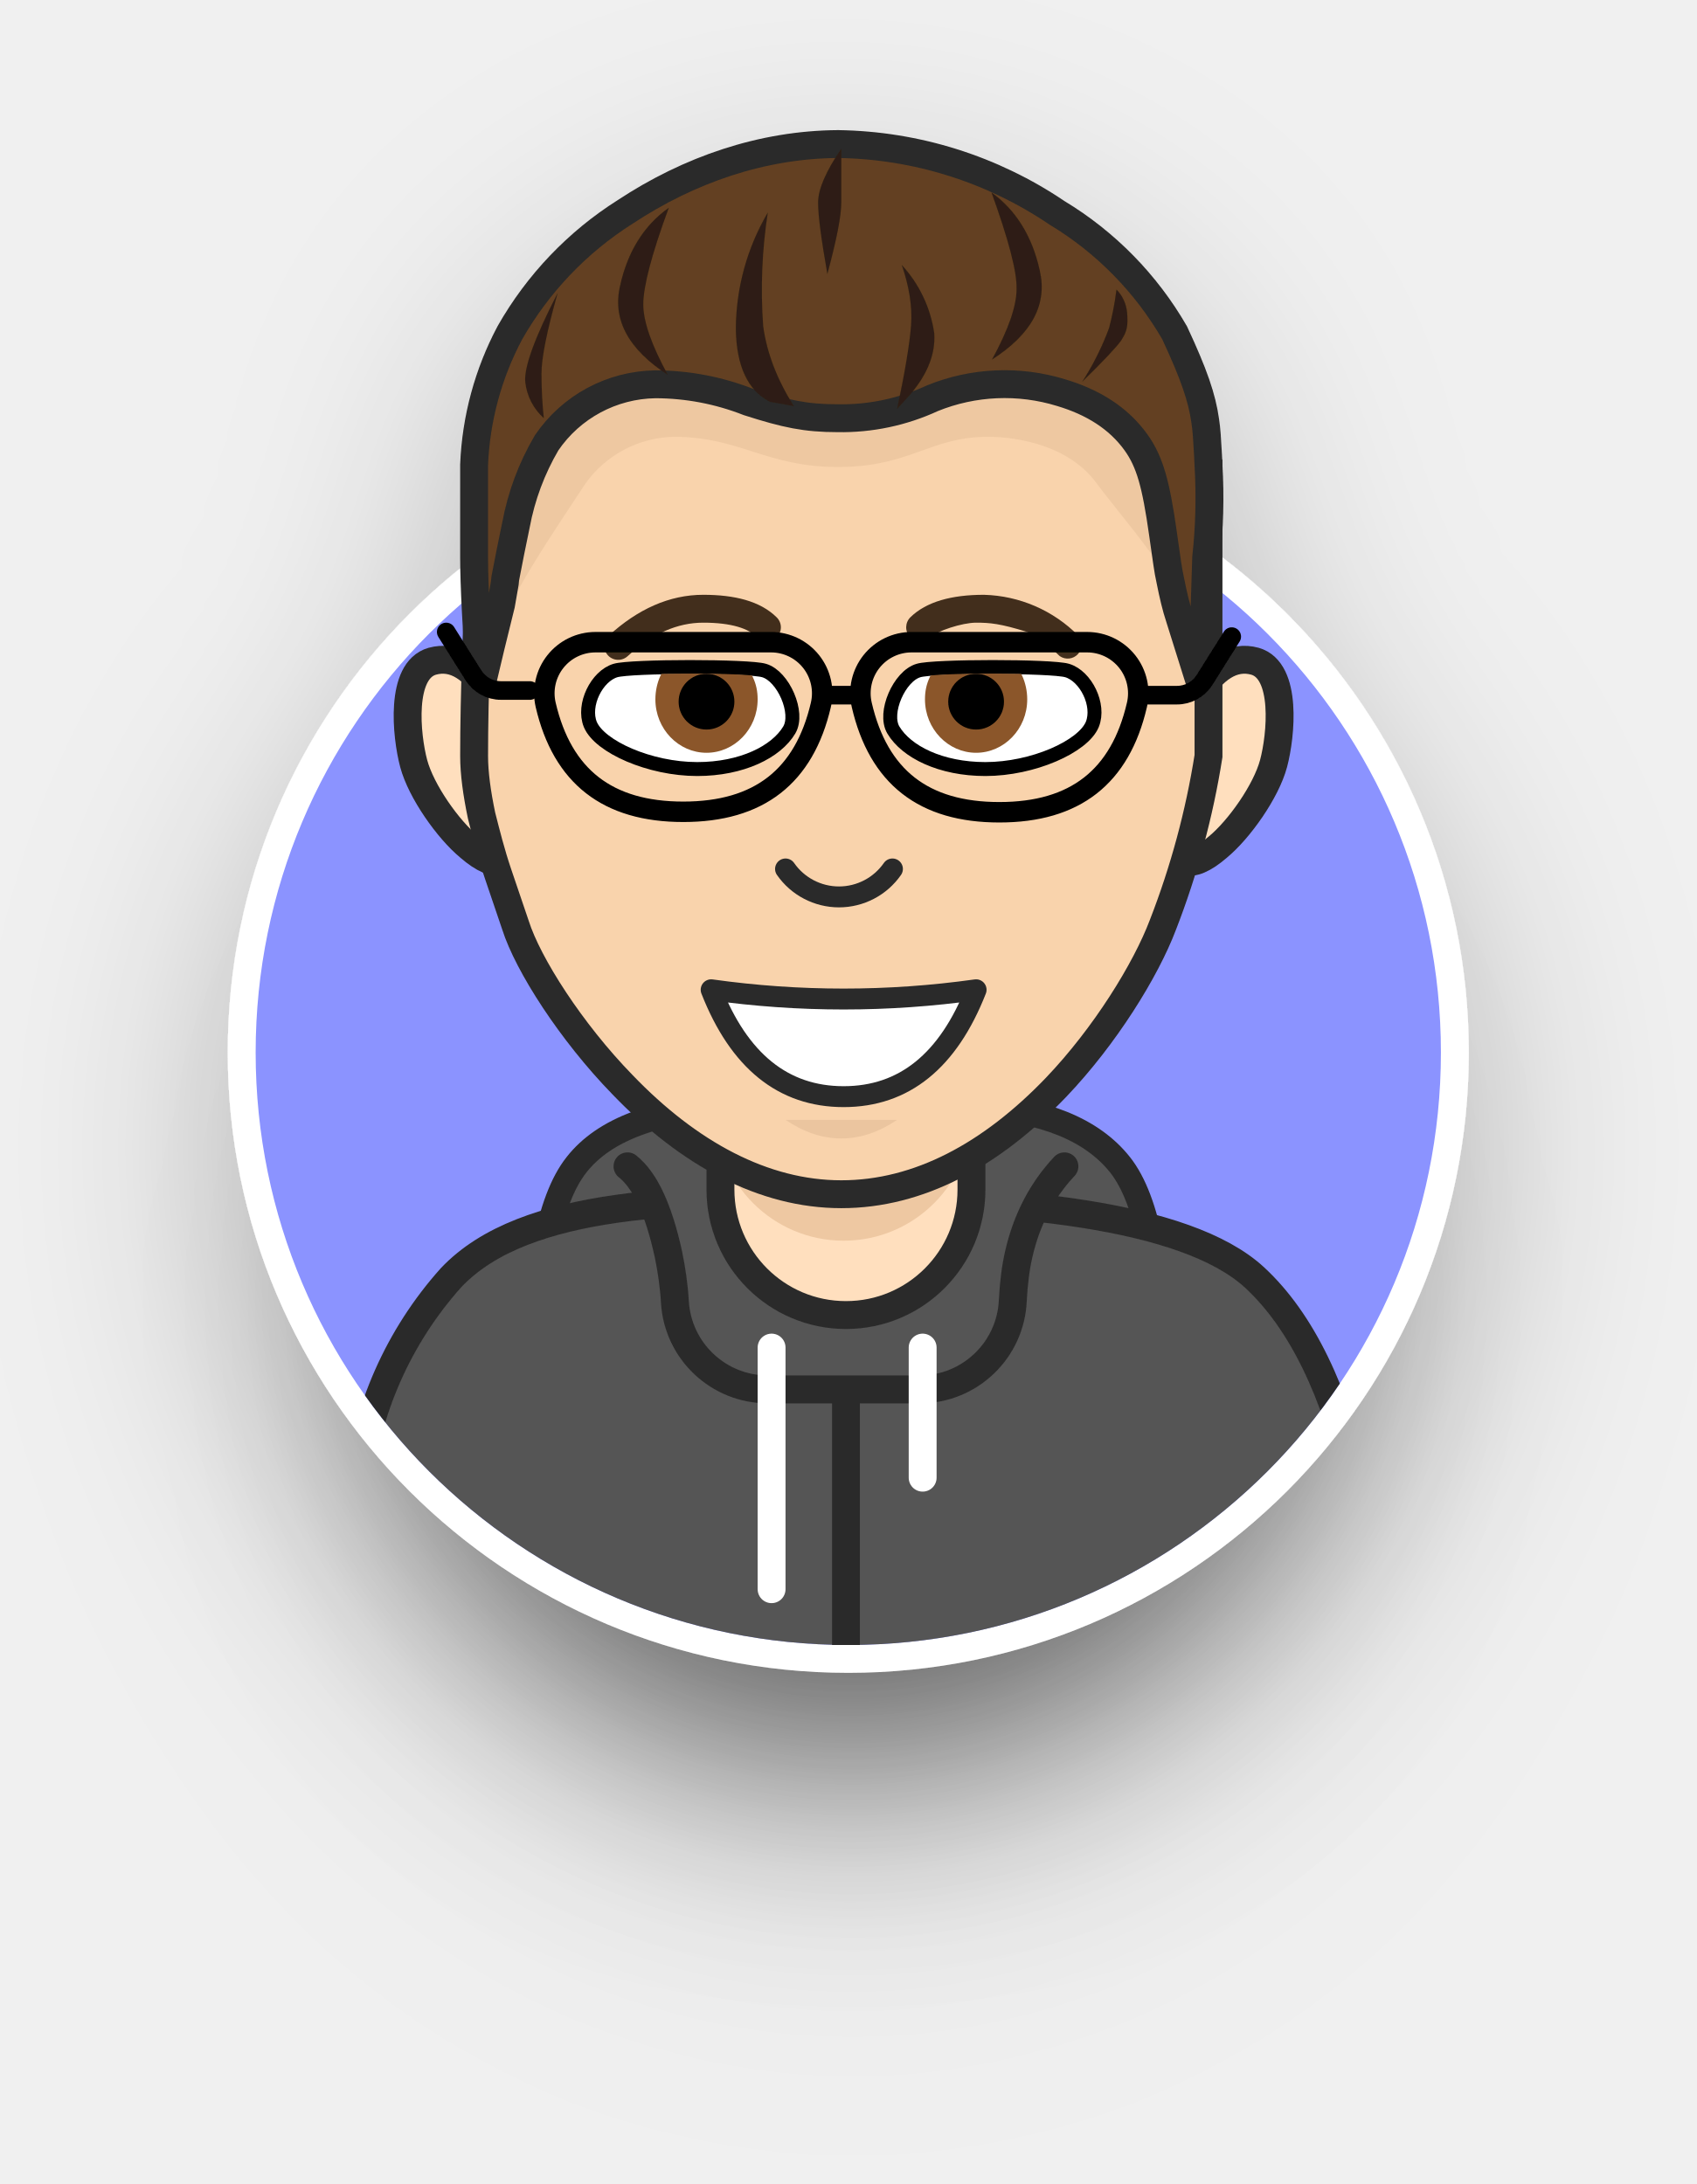
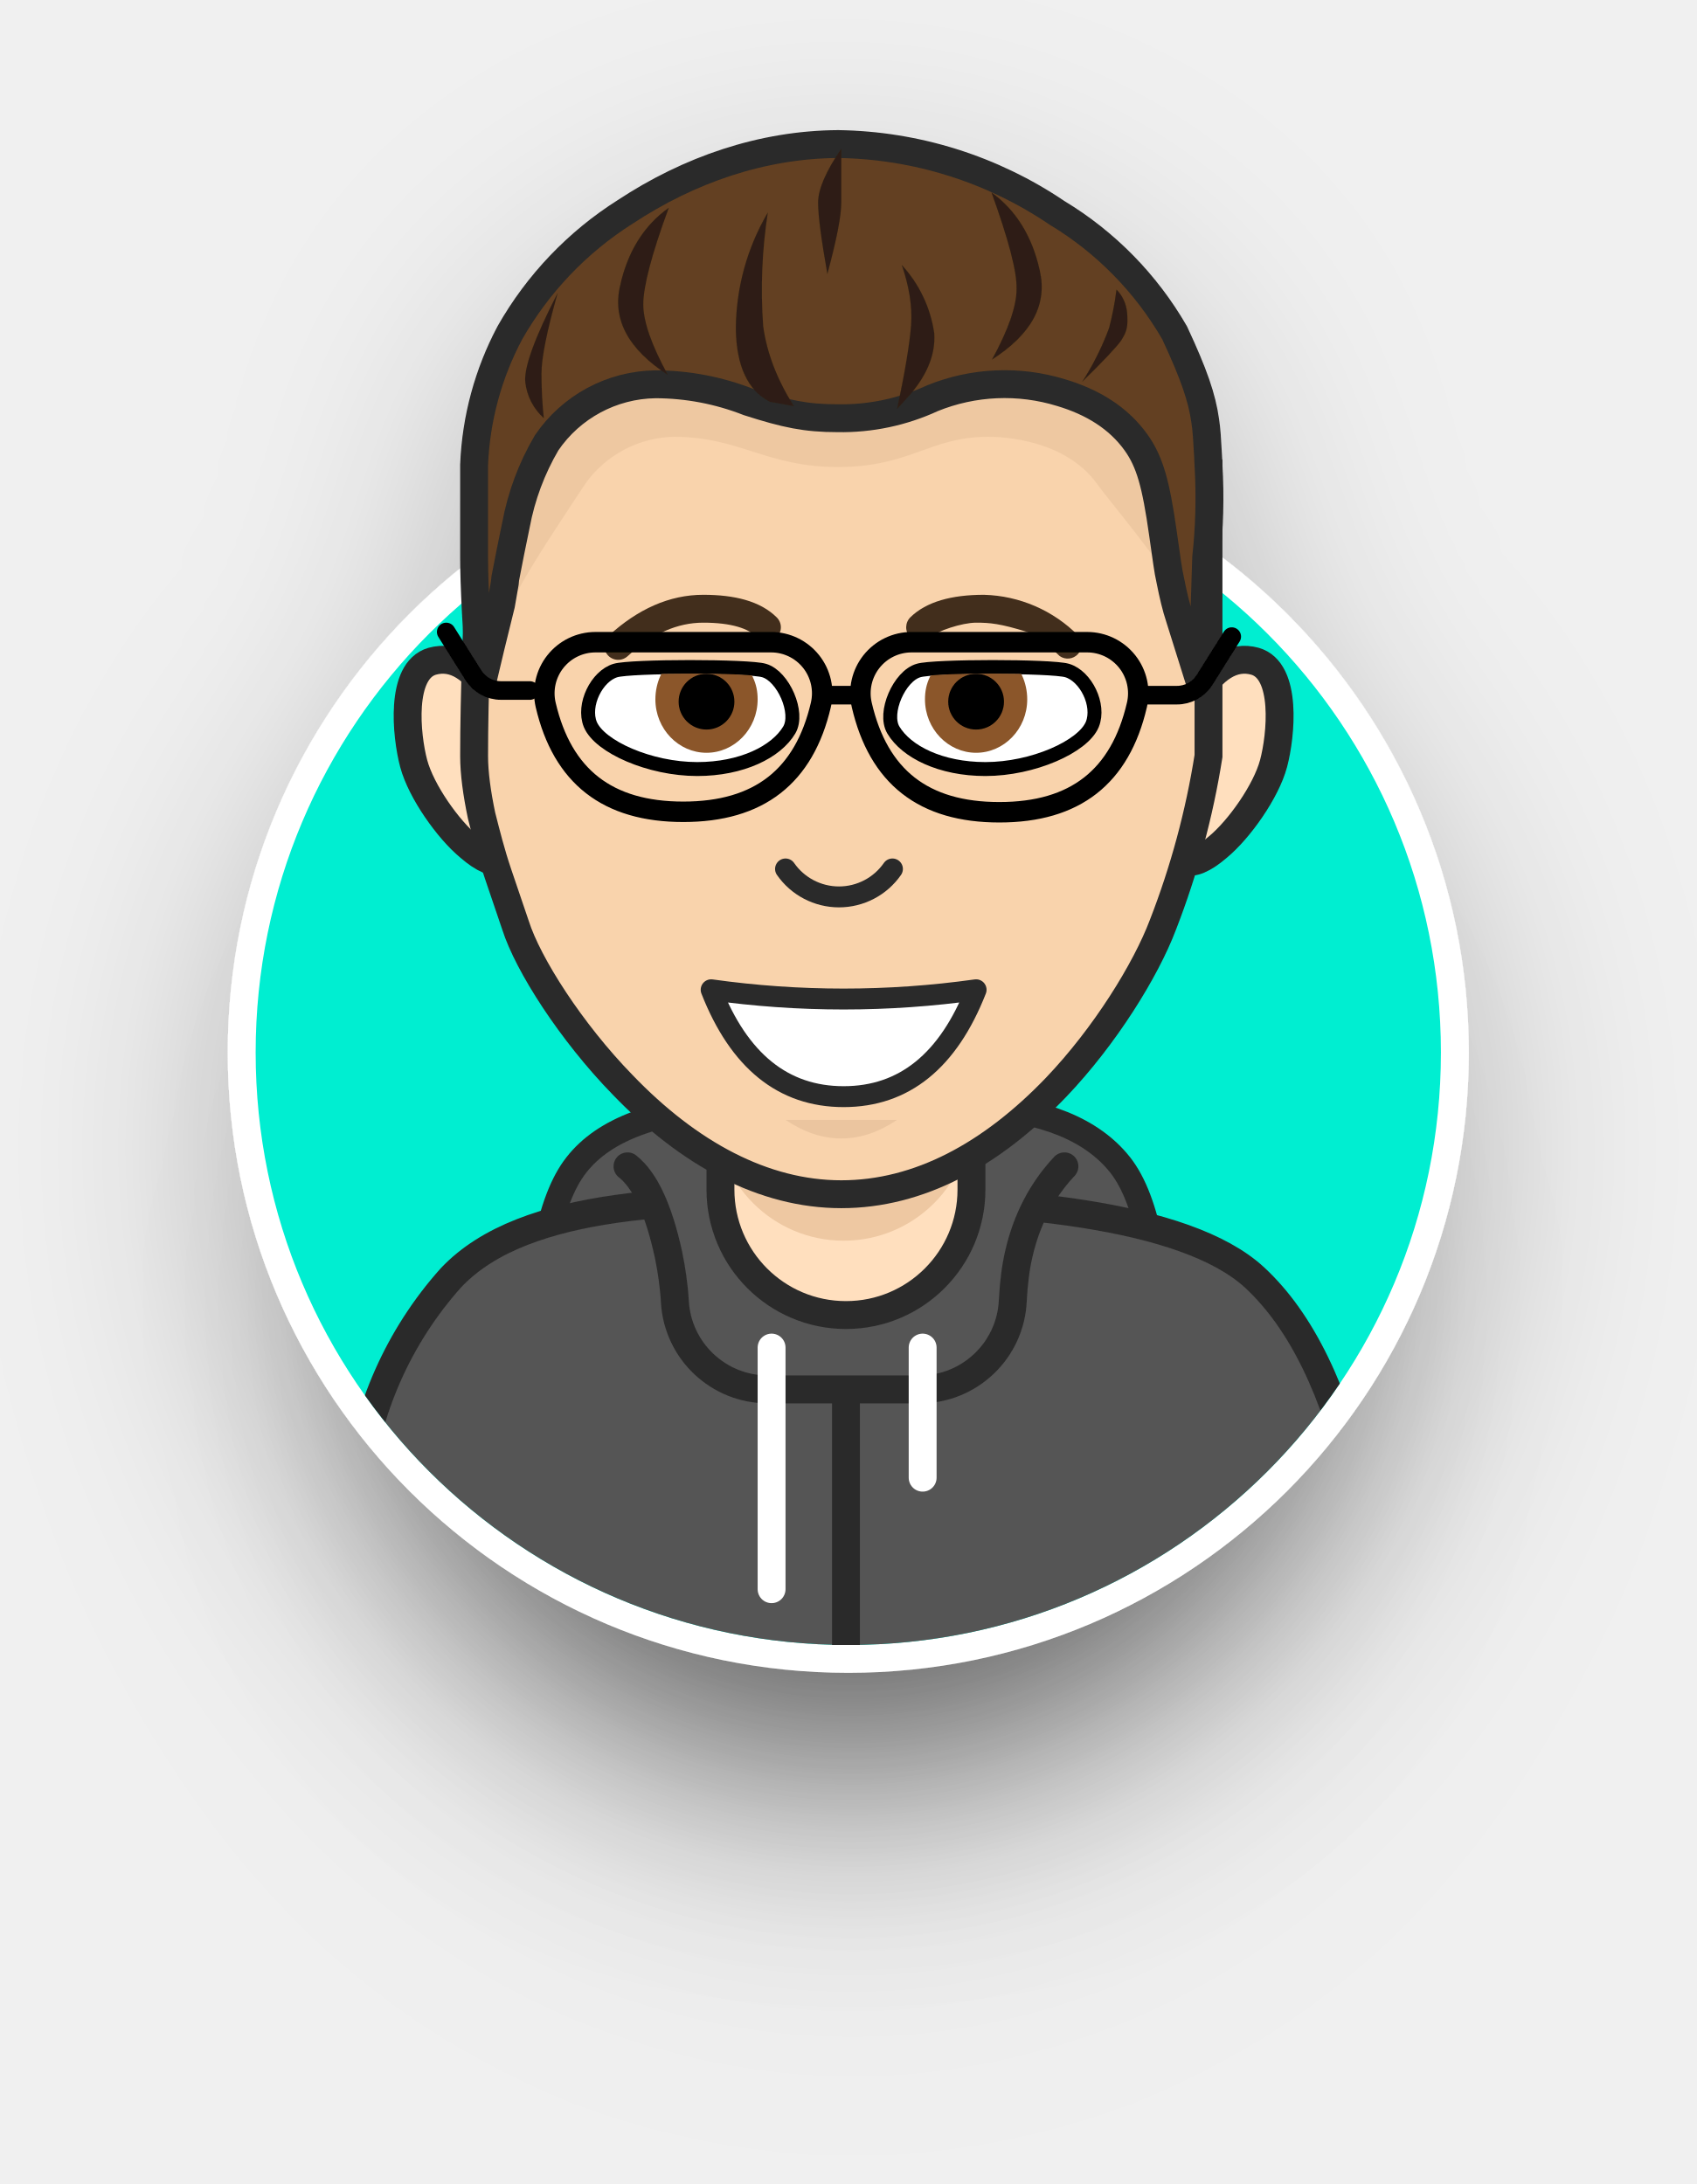
<svg xmlns="http://www.w3.org/2000/svg" xmlns:xlink="http://www.w3.org/1999/xlink" viewBox="0 0 365 470">
  <defs>
    <filter id="a" width="217.6%" height="203.7%" x="-58.4%" y="-41.1%" filterUnits="objectBoundingBox">
      <feOffset dy="20" in="SourceAlpha" result="shadowOffsetOuter1" />
      <feGaussianBlur in="shadowOffsetOuter1" result="shadowBlurOuter1" stdDeviation="25" />
      <feColorMatrix in="shadowBlurOuter1" result="shadowMatrixOuter1" values="0 0 0 0 0 0 0 0 0 0 0 0 0 0 0 0 0 0 0.25 0" />
      <feMerge>
        <feMergeNode in="shadowMatrixOuter1" />
        <feMergeNode in="SourceGraphic" />
      </feMerge>
    </filter>
    <circle id="c" cx="128.5" cy="232.5" r="93.5" />
    <filter id="b" width="190.9%" height="190.9%" x="-45.5%" y="-34.8%" filterUnits="objectBoundingBox">
      <feOffset dy="20" in="SourceAlpha" result="shadowOffsetOuter1" />
      <feGaussianBlur in="shadowOffsetOuter1" result="shadowBlurOuter1" stdDeviation="25" />
      <feColorMatrix in="shadowBlurOuter1" values="0 0 0 0 0 0 0 0 0 0 0 0 0 0 0 0 0 0 0.5 0" />
    </filter>
    <circle id="d" cx="127.5" cy="127.5" r="127.5" />
    <path id="f" d="M4.8.7c3-1 28.3-1 31.2 0 3 .9 6.3 7.7 4.5 10.7-1.8 3-7.7 7.6-18.5 7.6S1.9 13.8.4 10.3C-1.1 6.8 1.9 1.6 4.8.7z" />
    <path id="h" d="M4.8.7c3-1 28.3-1 31.2 0 3 .9 6.3 7.7 4.5 10.7-1.8 3-7.7 7.6-18.5 7.6S1.9 13.8.4 10.3C-1.1 6.8 1.9 1.6 4.8.7z" />
  </defs>
  <g fill="none" fill-rule="evenodd" filter="url(#a)" transform="translate(55 28)">
    <use fill="#000" filter="url(#b)" xlink:href="#c" />
-     <circle cx="127.5" cy="198.5" r="130.5" fill="#8B93FF" stroke="#FFF" stroke-width="6" />
+     <circle cx="127.5" cy="198.5" r="130.5" fill="#00EED1" stroke="#FFF" stroke-width="6" />
    <g transform="translate(0 71)">
      <mask id="e" fill="#fff">
        <use xlink:href="#d" />
      </mask>
      <path fill="#545454" stroke="#2A2A2A" stroke-width="5.4" d="M103.2 139c-16.8.8-28.2 5-34.2 12.7-6 7.6-9 23.7-9 48.3h135c0-24.6-3-40.7-9-48.3-6-7.6-16.5-11.9-31.5-12.7" mask="url(#e)" />
      <path fill="#545454" stroke="#2A2A2A" stroke-width="6" d="M22 221.1A80.4 80.4 0 0 1 42 176c16-17 51-17 85-17s73 3 88 17c10 9.3 17.3 24.4 22 45.1V271H22v-49.9z" mask="url(#e)" />
    </g>
    <path stroke="#2A2A2A" stroke-width="6" d="M127 272v54" />
    <path fill="#545454" d="M81 223c3.8 3 6.7 9.3 8.8 18.9.7 3.4 1.2 6.8 1.4 10.3a20 20 0 0 0 20 18.8h32.7a20 20 0 0 0 20-19.2c.2-3.7.6-7 1.3-10 1.7-7.4 5-13.7 9.8-18.8H81z" />
    <path fill="#FFDFBE" stroke="#2A2A2A" stroke-width="6" d="M100 209v19a27 27 0 0 0 54 0v-19h-54z" />
    <path fill="#EEC8A2" d="M99 187h55v24.5a27.5 27.5 0 1 1-55 0V187z" />
    <path fill="#FFDFBE" stroke="#2A2A2A" stroke-width="6" d="M202 122.3c4-6.6 8.3-9.3 13-8 7 2 5.6 16 4 22-1.6 6-7.4 14.2-12 18-3 2.6-5.4 3.6-7 3l2-35zM51 122.3c-4-6.6-8.3-9.3-13-8-7 2-5.6 16-4 22 1.6 6 7.4 14.2 12 18 3 2.6 5.4 3.6 7 3l-2-35z" />
    <path fill="#F9D3AC" stroke="#2A2A2A" stroke-width="6" d="M205 72.1C176.8 39.3 150.4 23 126 23c-23 0-48.7 18.1-77 54.7-1.4 25.6-2 44.6-2 57 0 3.7.6 8 1.6 12.8 1 3.9 2 8 3.6 12.7l3.7 10.9c2.7 8.5 12 23 23 34.3C93.2 220.3 109.3 229 126 229s32.3-8.5 46.2-23c10.5-11 19.3-25.2 23-35a176 176 0 0 0 9.8-36.3V72.2z" />
    <path fill="#EBC59F" fill-opacity=".8" d="M52 109.3c1.4-7.3 12.9-24 19-33.3A24 24 0 0 1 89.9 66c14.4 0 19.8 6.5 35.4 6.5 15.6 0 19.7-6.5 32.3-6.5 3.3 0 16.5.6 23.4 10.1 5.2 7.1 17.9 21 22 33.3 2.7 8 1.7-2.2-3-30.6-1-9-3.2-18-6.8-26.7-5.4-13-34.8-38.2-67.9-38-33 .2-58 24.3-65.2 39A75 75 0 0 0 52 78.7v18c0 11.4-2.7 26.6 0 12.6z" />
    <path fill="#634021" stroke="#2A2A2A" stroke-width="6" d="M48.4 120.3a1217 1217 0 0 1 4.4-18.2 204.4 204.4 0 0 0 .8-4.6l.1-1A603.8 603.8 0 0 1 56 85a54.6 54.6 0 0 1 6.6-17.7A28.8 28.8 0 0 1 86 54.7a55 55 0 0 1 20 3.8c8.1 2.6 12.4 3.5 19.2 3.5a46.5 46.5 0 0 0 20.4-4.3 41.3 41.3 0 0 1 27.7-1.2c6.7 2 12.3 5.4 16.1 10.7 3 4.2 4.3 9 5.8 19.6.9 6.1 1 7.5 1.6 10.2.6 3 1.2 5.6 2 8l4.8 15.3.9-28.3c.7-6.4.9-13 .5-19.8l-.1-2.2c-.2-3.6-.3-5.4-.6-7.4-.7-5-2.4-10-6.6-19a72.4 72.4 0 0 0-25.3-25.8A86.2 86.2 0 0 0 125.3 3c-16.3.1-32 5.5-45.8 14.6a74.2 74.2 0 0 0-24.8 26A66.2 66.2 0 0 0 47 72v20c0 5.8.5 15.2 1.4 28.3z" />
    <path fill="#FFF" stroke="#2A2A2A" stroke-linecap="round" stroke-linejoin="round" stroke-width="4.5" d="M98 185c6 15.3 15.5 23 28.5 23s22.5-7.7 28.5-23a204.8 204.8 0 0 1-57 0z" />
    <path stroke="#432E1B" stroke-linecap="round" stroke-width="6" d="M78 111c5.8-5.3 11.9-8 18.3-8s11 1.3 13.7 4" />
    <path fill="#432E1B" fill-rule="nonzero" d="M173 113.2a3 3 0 0 0 4-4.4 29.7 29.7 0 0 0-20.3-8.8c-7 0-12.4 1.5-15.8 4.8a3 3 0 0 0 4.2 4.4c1.4-1.4 6.9-3.2 9.9-3.2s5.2.2 11 2c3 1 5.2 3.6 7 5.2z" />
    <path stroke="#2A2A2A" stroke-linecap="round" stroke-width="4.5" d="M114 159a14 14 0 0 0 23 0" />
    <g stroke="#000">
      <path stroke-width="4.4" d="M73.1 110.2a11 11 0 0 0-10.7 13.5c3.6 15.4 13.3 23 29.6 23s26-7.6 29.6-23a11 11 0 0 0-10.7-13.5H73zM141.1 110.2a11 11 0 0 0-10.7 13.5c3.6 15.5 13.3 23.1 29.6 23.1s26-7.6 29.6-23.1a11 11 0 0 0-10.7-13.5H141z" />
      <path stroke-width="4" d="M121 121.6h10" />
      <path stroke-linecap="round" stroke-linejoin="round" stroke-width="4" d="M192 121.6h6.2a7 7 0 0 0 5.9-3.2l5.9-9.4M59 120.6h-6.2a7 7 0 0 1-5.9-3.2L41 108" />
    </g>
    <path fill="#EBC59F" d="M114 213h24c-4 2.7-8 4-12 4s-8-1.3-12-4z" />
    <path fill="#2F1F12" d="M183.6 42.6a60 60 0 0 1-5.8 11.6c4.7-4.6 7.5-7.6 8.4-8.9 1.3-2 1.5-3.1 1.3-6-.2-2-1-3.7-2.3-5-.4 3.2-1 6-1.6 8.3zM110.7 58.5c-4.8-2.4-7.3-7.7-7.4-15.8a50 50 0 0 1 6.9-25 108.3 108.3 0 0 0-1 24.5c.8 5.8 3 11.5 6.6 17.2l-5-.9zM62 62a12.2 12.2 0 0 1-4-7.8c-.3-3.1 2-9.5 7-19.2-2.3 8.1-3.5 14-3.5 17.4 0 3.5.2 6.7.5 9.6z" />
    <path fill="#FFF" stroke="#000" stroke-width="3" d="M77.4 116.3c3.3-1 28.8-1 32 0 4.1 1.2 7.6 9.1 5.4 12.8-2.8 4.7-10.2 8.4-19.8 8.4-10.2 0-21-4.8-23-9.6-1.7-4.2 1.4-10.4 5.4-11.6z" />
    <g transform="translate(73 117)">
      <mask id="g" fill="#fff">
        <use xlink:href="#f" />
      </mask>
      <path fill="#8B572A" d="M24 17c6 0 11-5.1 11-11.5 0-1.7-.3-3.2-1-4.7A11 11 0 0 0 24-6 11 11 0 0 0 14.1.4C13.4 1.9 13 3.7 13 5.5 13 11.9 18 17 24 17z" mask="url(#g)" />
      <circle cx="24" cy="6" r="6" fill="#000" mask="url(#g)" />
    </g>
    <path fill="#FFF" stroke="#000" stroke-width="3" d="M174.6 116.3c-3.3-1-28.8-1-32 0-4.1 1.2-7.6 9.1-5.4 12.8 2.8 4.7 10.2 8.4 19.8 8.4 10.2 0 21-4.8 23-9.6 1.7-4.2-1.4-10.4-5.4-11.6z" />
    <g transform="matrix(-1 0 0 1 179 117)">
      <mask id="i" fill="#fff">
        <use xlink:href="#h" />
      </mask>
      <path fill="#8B572A" d="M24 17c6 0 11-5.1 11-11.5 0-1.7-.3-3.2-1-4.7A11 11 0 0 0 24-6 11 11 0 0 0 14.1.4C13.4 1.9 13 3.7 13 5.5 13 11.9 18 17 24 17z" mask="url(#i)" />
      <circle cx="24" cy="6" r="6" fill="#000" mask="url(#i)" />
    </g>
    <path fill="#2F1F12" d="M138 60c1.7-8 2.7-14 3-18 .3-4-.4-8.3-2-13a27.5 27.5 0 0 1 7 14.7c.3 4.4-1.4 8.7-5 13l-3 3.3zM126 4c-3.3 4.8-5 8.7-5 11.6 0 2.9.7 8 2 15.4 2-7.4 3-12.5 3-15.4V4zM78.4 33.5c1.6-7.3 5.1-13 10.5-16.8-3.7 10-5.5 17-5.5 20.8 0 3.7 1.8 8.8 5.3 15.2-8.5-5.5-12-11.9-10.3-19.2zM168.7 30.2c-1.6-7.3-5.1-13-10.4-16.8 3.6 10 5.5 17 5.4 20.8 0 3.7-1.8 8.8-5.3 15.2 8.6-5.5 12-11.9 10.3-19.2z" />
    <path stroke="#2A2A2A" stroke-linecap="round" stroke-width="6" d="M80 223c3.8 3 6.7 9.3 8.8 18.9.7 3.4 1.2 6.8 1.4 10.3a20 20 0 0 0 20 18.8h32.7a20 20 0 0 0 20-19.2c.2-3.7.6-7 1.3-10 1.7-7.4 5-13.7 9.8-18.8" />
    <path stroke="#FFF" stroke-linecap="round" stroke-width="6" d="M111 262v52M143.5 262v28" />
  </g>
</svg>
